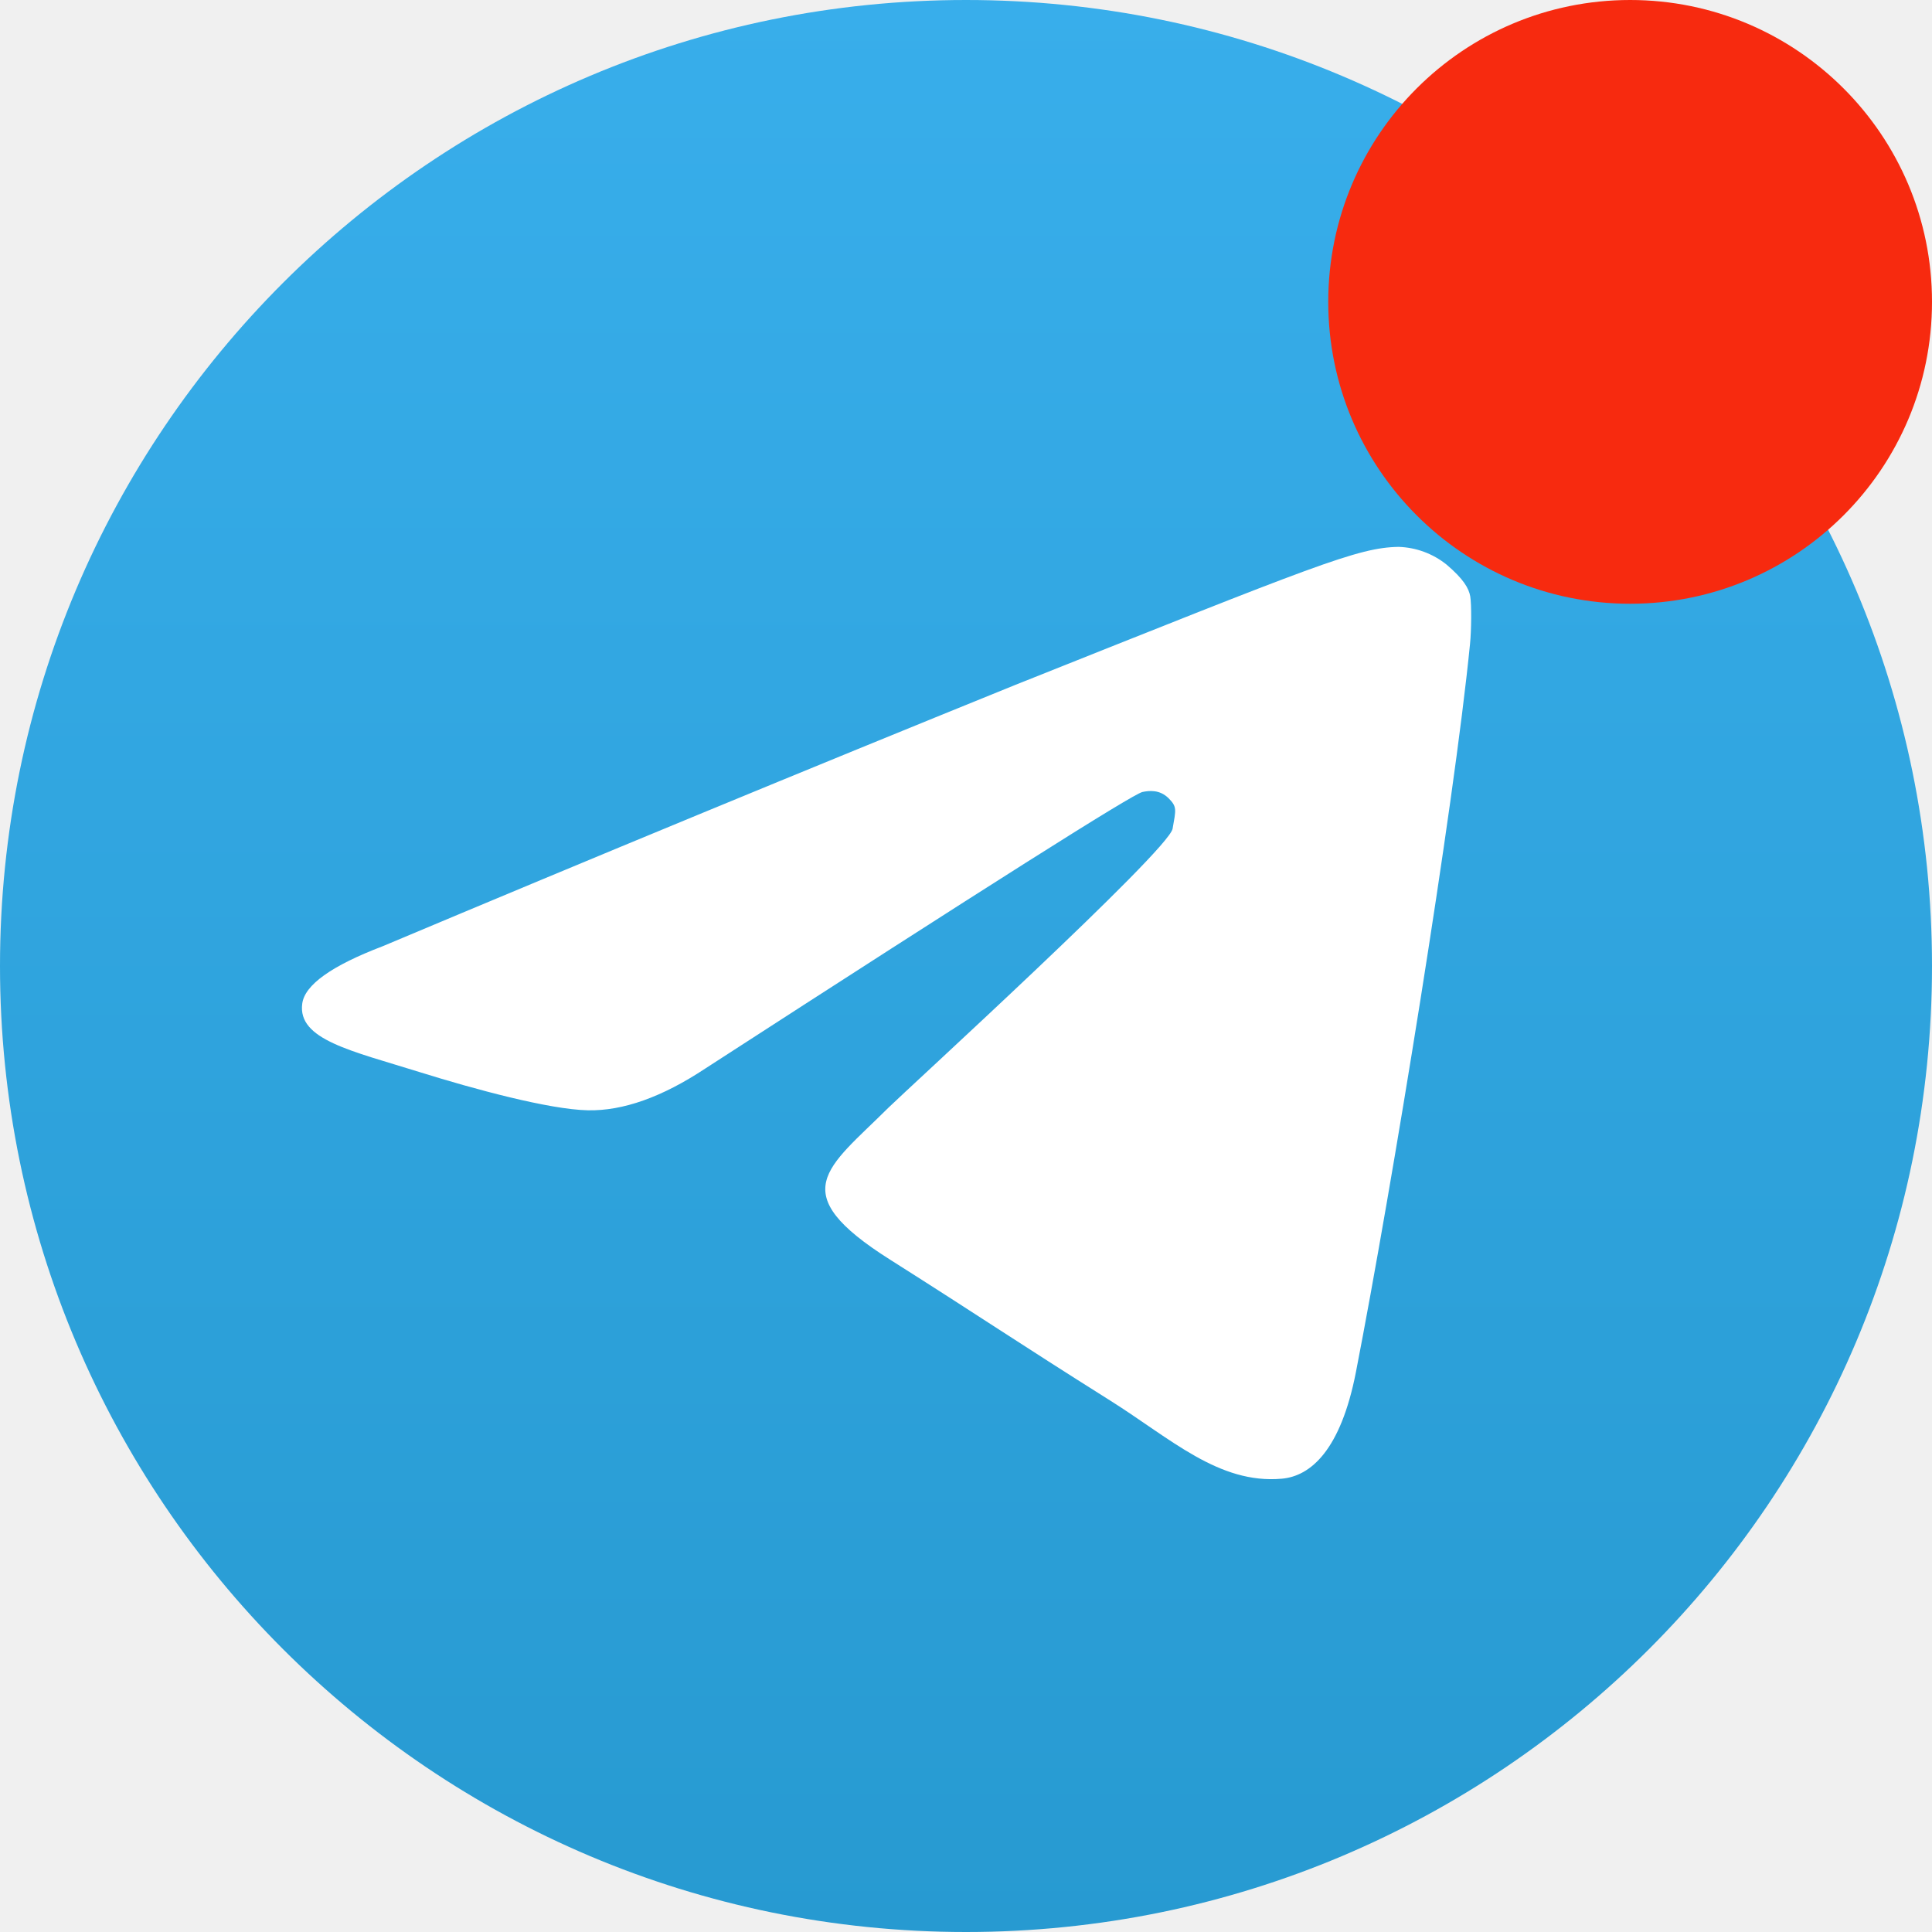
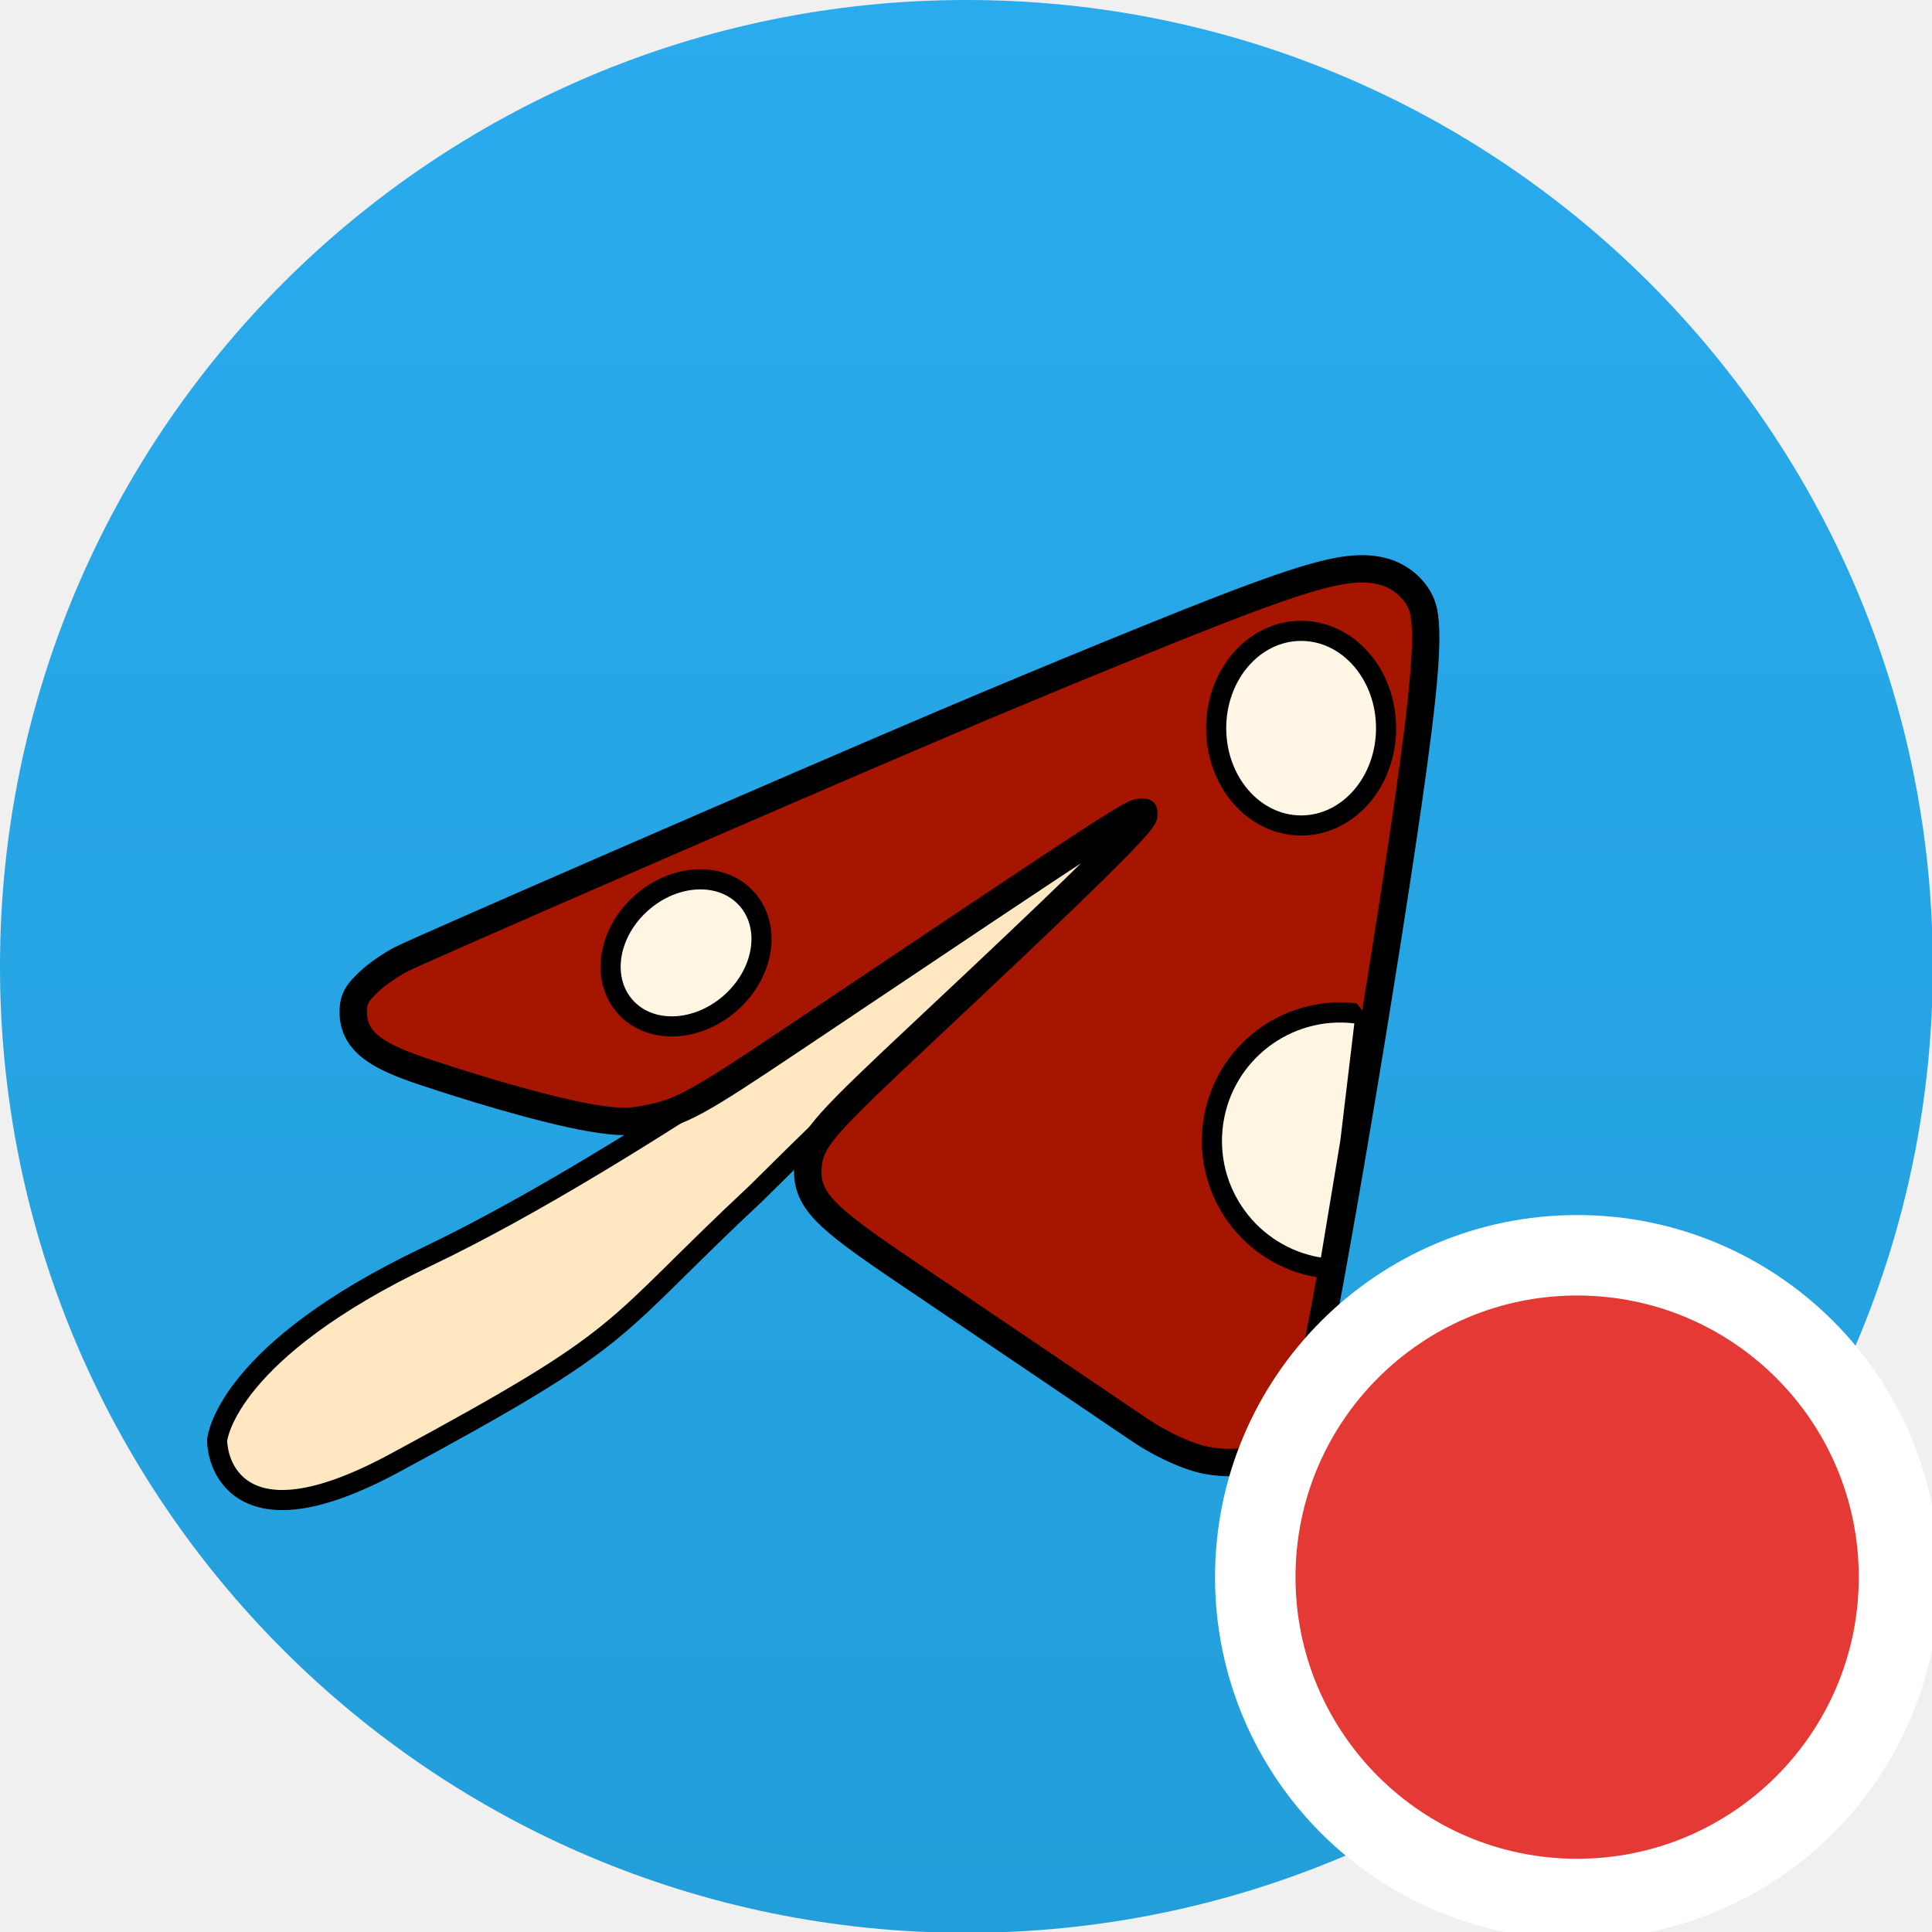
- <svg xmlns="http://www.w3.org/2000/svg" width="16" height="16" viewBox="0 0 16 16">
-   <defs>
-     <linearGradient id="a" x1="50%" x2="50%" y1="0%" y2="100%">
-       <stop offset="0%" stop-color="#38AEEB" />
-       <stop offset="100%" stop-color="#279AD1" />
-     </linearGradient>
-   </defs>
-   <g fill="none" fill-rule="evenodd">
-     <circle cx="8" cy="8" r="8" fill="url(#a)" fill-rule="nonzero" />
-     <path fill="#FFF" fill-rule="nonzero" d="M3.17 7.836a437.18 437.18 0 0 1 5.236-2.163c2.493-.994 2.84-1.139 3.177-1.144a.667.667 0 0 1 .397.147c.141.12.184.196.196.263.011.067.01.276-.002.395-.135 1.361-.648 4.504-.945 6.03-.126.645-.374.861-.614.882-.521.046-.917-.33-1.422-.648-.79-.497-1.054-.68-1.82-1.165-.887-.56-.522-.755-.017-1.258.132-.131 2.322-2.13 2.355-2.312.028-.16.038-.181-.034-.253-.073-.072-.16-.063-.216-.051-.08.017-1.286.78-3.62 2.29-.358.237-.682.352-.973.346-.32-.007-.937-.174-1.395-.317-.563-.176-1.01-.268-.97-.566.02-.155.242-.314.667-.476z" />
-     <circle cx="13.5" cy="2.5" r="2.5" fill="#F72A0F" />
-   </g>
+ <svg xmlns="http://www.w3.org/2000/svg" viewBox="0 0 240.1 240.1" version="1.1" id="svg2">
+   <defs id="defs2" />
+   <linearGradient id="Oval_1_" gradientUnits="userSpaceOnUse" x1="-838.041" y1="660.581" x2="-838.041" y2="660.343" gradientTransform="matrix(1000 0 0 -1000 838161 660581)">
+     <stop offset="0" style="stop-color:#2AABEE" id="stop1" />
+     <stop offset="1" style="stop-color:#229ED9" id="stop2" />
+   </linearGradient>
+   <circle fill-rule="evenodd" clip-rule="evenodd" fill="url(#Oval_1_)" cx="120.1" cy="120.1" r="120.1" id="circle2" />
+   <path fill-rule="evenodd" clip-rule="evenodd" fill="#FFFFFF" d="M54.3,118.8c35-15.2,58.3-25.3,70-30.2 c33.3-13.9,40.3-16.3,44.8-16.4c1,0,3.2,0.2,4.7,1.4c1.2,1,1.5,2.3,1.7,3.3s0.4,3.1,0.2,4.7c-1.8,19-9.6,65.1-13.6,86.3 c-1.7,9-5,12-8.2,12.3c-7,0.6-12.3-4.6-19-9c-10.6-6.9-16.5-11.2-26.8-18c-11.9-7.8-4.2-12.1,2.6-19.1c1.8-1.8,32.5-29.8,33.1-32.3 c0.1-0.3,0.1-1.5-0.6-2.1c-0.7-0.6-1.7-0.4-2.5-0.2c-1.1,0.2-17.9,11.4-50.6,33.5c-4.8,3.3-9.1,4.9-13,4.8 c-4.3-0.1-12.5-2.4-18.7-4.4c-7.5-2.4-13.5-3.7-13-7.9C45.7,123.3,48.7,121.1,54.3,118.8z" id="path2" />
+   <path style="fill:#ffe7c1;fill-opacity:1;stroke:#000000;stroke-width:5;stroke-linejoin:bevel;stroke-dasharray:none;stroke-opacity:1;paint-order:stroke markers fill" d="m 93.146,147.348 c -18.996,17.754 -14.707,17.192 -44.673,33.356 -20.255,10.926 -20.237,-1.637 -20.237,-1.637 0,0 1.072,-10.188 25.37,-21.776 26.468,-12.623 63.242,-39.628 63.242,-39.628 60.732,-45.015 28.355,-22.021 -23.702,29.685 z" id="path18" />
+   <path style="fill:#a51500;stroke:#000000;stroke-width:6.8;stroke-linejoin:bevel;stroke-opacity:1;paint-order:stroke markers fill;fill-opacity:1;stroke-dasharray:none" d="m 149.555,179.658 c -1.998,-0.531 -4.901,-1.935 -7.057,-3.414 -0.97,-0.666 -6.283,-4.263 -11.807,-7.996 -5.524,-3.732 -13.425,-9.075 -17.56,-11.873 -9.76,-6.605 -11.364,-8.278 -11.004,-11.476 0.281,-2.489 1.738,-4.116 13.907,-15.519 16.123,-15.109 24.265,-22.989 26.497,-25.643 1.092,-1.299 1.324,-1.761 1.324,-2.64 0,-1.39 -0.865,-2.03 -2.457,-1.816 -1.68,0.225 -2.139,0.524 -44.228,28.728 -11.415,7.649 -13.213,8.63 -17.205,9.383 -1.815,0.342 -2.591,0.356 -4.751,0.084 -4.269,-0.537 -12.54,-2.749 -21.87,-5.848 -5.759,-1.913 -7.745,-3.387 -7.745,-5.75 0,-1.17 0.107,-1.368 1.425,-2.641 0.784,-0.757 2.402,-1.884 3.596,-2.503 2.215,-1.148 49.123,-21.543 67.313,-29.266 13.277,-5.637 29.805,-12.393 36.469,-14.907 10.261,-3.87 14.143,-4.742 17.184,-3.858 1.809,0.526 3.333,2.028 3.669,3.618 0.6,2.833 0.039,9.489 -1.973,23.427 -3.683,25.516 -10.918,67.819 -12.347,72.199 -1.359,4.165 -3.676,7.243 -5.921,7.867 -1.369,0.38 -3.693,0.314 -5.462,-0.156 z" id="path10" />
+   <path style="fill:#fff5e3;fill-opacity:1;stroke:#000000;stroke-width:5;stroke-linejoin:bevel;stroke-dasharray:none;stroke-opacity:1;paint-order:stroke markers fill" id="path19" d="m 127.269,-187.549 a 14.704,14.704 0 0 1 -14.368,14.7 14.704,14.704 0 0 1 -15.024,-14.03 l 14.688,-0.67 z" transform="rotate(99.43243)" />
+   <ellipse style="fill:#fff5e3;fill-opacity:1;stroke:#000000;stroke-width:5;stroke-linejoin:bevel;stroke-dasharray:none;stroke-opacity:1;paint-order:stroke markers fill" id="path20" cx="145.273" cy="13.718" rx="7.071" ry="8.848" transform="rotate(48.85168)" />
+   <ellipse style="fill:#fff6e5;fill-opacity:1;stroke:#000000;stroke-width:5;stroke-linejoin:bevel;stroke-dasharray:none;stroke-opacity:1;paint-order:stroke markers fill" id="path21" cx="161.698" cy="90.493" rx="9.308" ry="10.844" />
+   <circle cx="196" cy="196" r="40" fill="#e53935" stroke="#ffffff" stroke-width="10" />
</svg>
